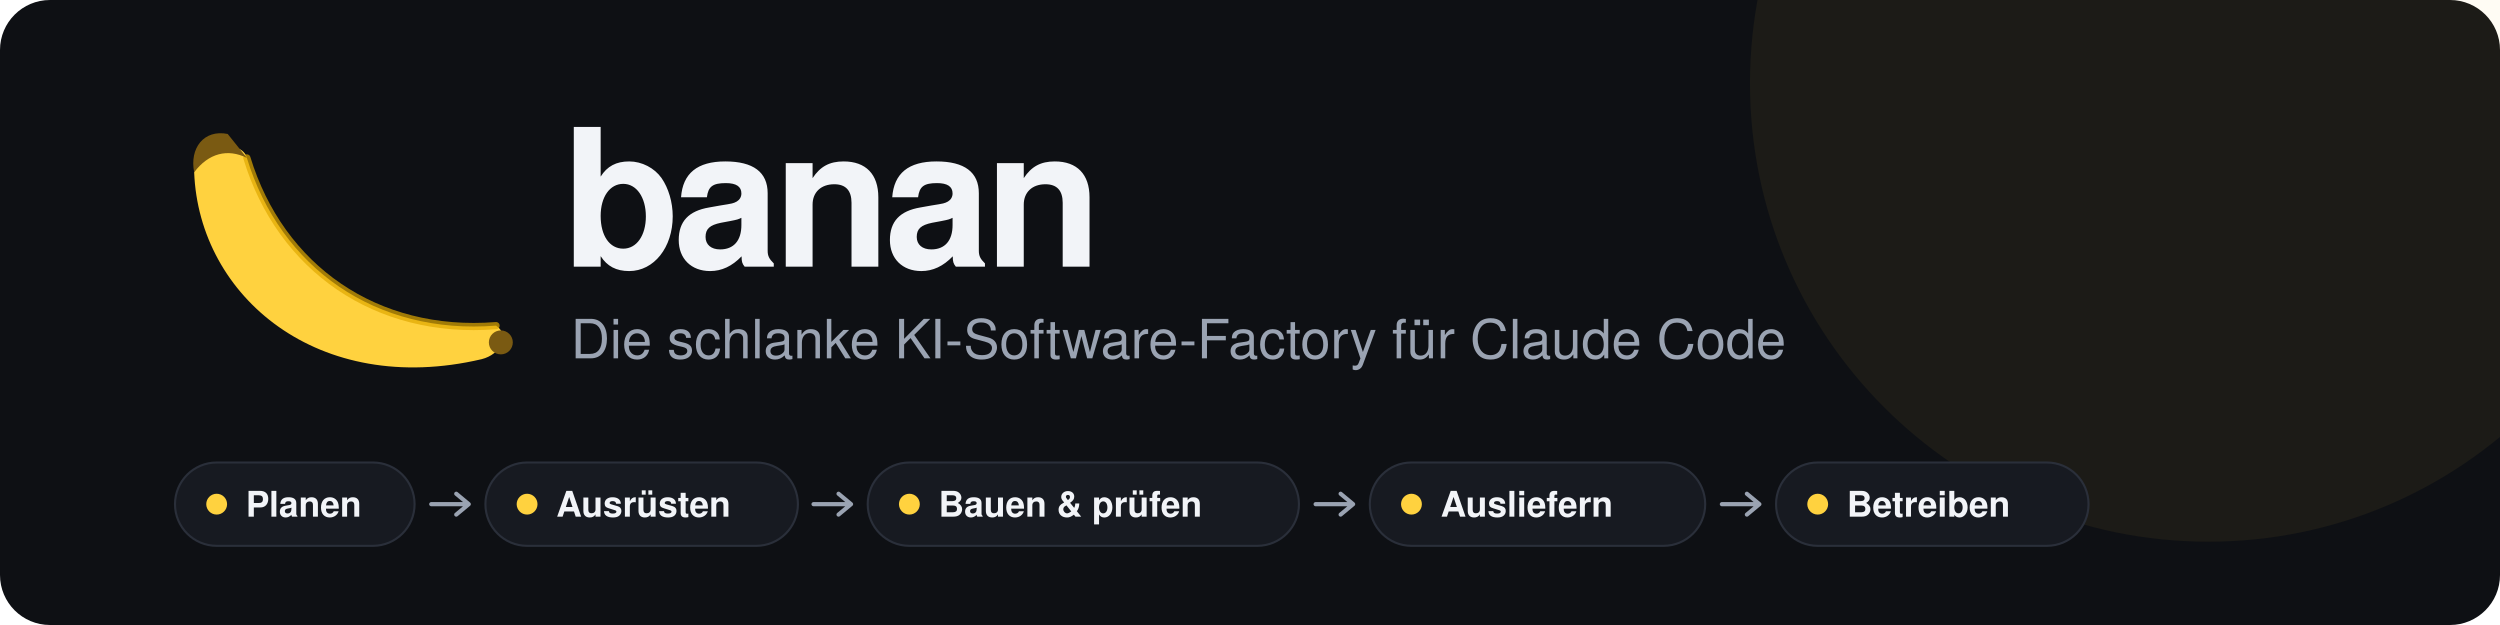
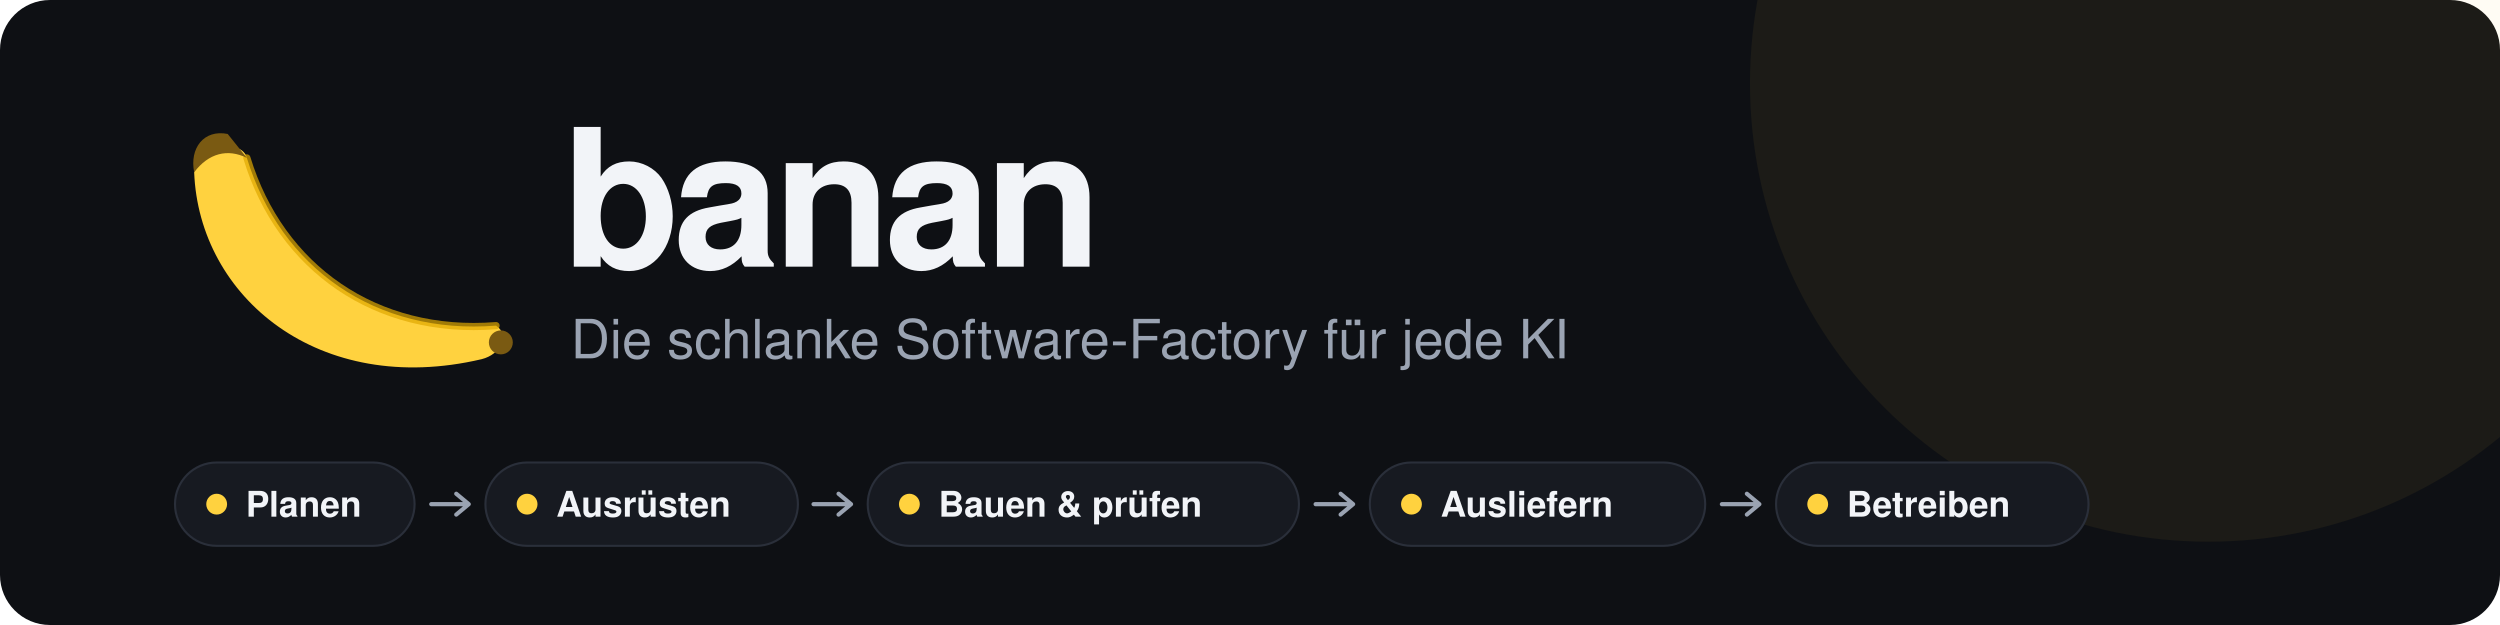
- <svg xmlns="http://www.w3.org/2000/svg" viewBox="0 0 1200 300" width="1200" height="300" role="img" aria-label="banan – KI-Software-Factory für Claude Code">
+ <svg xmlns="http://www.w3.org/2000/svg" viewBox="0 0 1200 300" width="1200" height="300" role="img" aria-label="banan – Software-Factory für Claude Code, Cursor, Gemini, Codex und Co.">
  <rect width="1200" height="300" rx="24" fill="#0E1014" />
  <circle cx="1060" cy="40" r="220" fill="#FFD23F" opacity=".06" />
  <g transform="translate(84,62) scale(1.15)">
    <path d="M8 18 C 10 70, 60 112, 128 96 C 136 94, 140 86, 134 82 C 84 86, 44 58, 30 12 C 28 4, 10 6, 8 18 Z" fill="#FFD23F" />
    <path d="M30 12 C 44 58, 84 86, 134 82" fill="none" stroke="#E0A800" stroke-width="3" stroke-linecap="round" opacity=".7" />
    <path d="M8 18 C 6 8, 12 0, 22 2 L 30 12 C 22 8, 14 10, 8 18 Z" fill="#7A5A12" />
    <circle cx="136" cy="89" r="5" fill="#7A5A12" />
  </g>
  <text x="270" y="128" font-family="-apple-system, 'Segoe UI', Helvetica, Arial, sans-serif" font-size="92" font-weight="800" fill="#F2F4F8" letter-spacing="-3">banan</text>
-   <text x="274" y="172" font-family="-apple-system, 'Segoe UI', Helvetica, Arial, sans-serif" font-size="26" fill="#9AA3B2">Die schlanke KI-Software-Factory für Claude Code</text>
+   <text x="274" y="172" font-family="-apple-system, 'Segoe UI', Helvetica, Arial, sans-serif" font-size="26" fill="#9AA3B2">Die schlanke Software-Factory für jede KI</text>
  <rect x="84" y="222" width="115" height="40" rx="20" fill="#171A21" stroke="#2A2F3A" />
  <circle cx="104" cy="242" r="5" fill="#FFD23F" />
  <text x="118" y="248" font-family="-apple-system, 'Segoe UI', Helvetica, Arial, sans-serif" font-size="17" font-weight="600" fill="#F2F4F8">Planen</text>
  <path d="M207.0 242 h18 m-6 -5 l6 5 l-6 5" fill="none" stroke="#9AA3B2" stroke-width="2" stroke-linecap="round" stroke-linejoin="round" />
  <rect x="233.0" y="222" width="150" height="40" rx="20" fill="#171A21" stroke="#2A2F3A" />
  <circle cx="253.0" cy="242" r="5" fill="#FFD23F" />
  <text x="267.0" y="248" font-family="-apple-system, 'Segoe UI', Helvetica, Arial, sans-serif" font-size="17" font-weight="600" fill="#F2F4F8">Ausrüsten</text>
  <path d="M390.5 242 h18 m-6 -5 l6 5 l-6 5" fill="none" stroke="#9AA3B2" stroke-width="2" stroke-linecap="round" stroke-linejoin="round" />
  <rect x="416.5" y="222" width="207" height="40" rx="20" fill="#171A21" stroke="#2A2F3A" />
  <circle cx="436.5" cy="242" r="5" fill="#FFD23F" />
  <text x="450.5" y="248" font-family="-apple-system, 'Segoe UI', Helvetica, Arial, sans-serif" font-size="17" font-weight="600" fill="#F2F4F8">Bauen &amp; prüfen</text>
  <path d="M631.5 242 h18 m-6 -5 l6 5 l-6 5" fill="none" stroke="#9AA3B2" stroke-width="2" stroke-linecap="round" stroke-linejoin="round" />
  <rect x="657.5" y="222" width="161" height="40" rx="20" fill="#171A21" stroke="#2A2F3A" />
  <circle cx="677.5" cy="242" r="5" fill="#FFD23F" />
  <text x="691.5" y="248" font-family="-apple-system, 'Segoe UI', Helvetica, Arial, sans-serif" font-size="17" font-weight="600" fill="#F2F4F8">Ausliefern</text>
  <path d="M826.5 242 h18 m-6 -5 l6 5 l-6 5" fill="none" stroke="#9AA3B2" stroke-width="2" stroke-linecap="round" stroke-linejoin="round" />
  <rect x="852.5" y="222" width="150" height="40" rx="20" fill="#171A21" stroke="#2A2F3A" />
  <circle cx="872.5" cy="242" r="5" fill="#FFD23F" />
  <text x="886.5" y="248" font-family="-apple-system, 'Segoe UI', Helvetica, Arial, sans-serif" font-size="17" font-weight="600" fill="#F2F4F8">Betreiben</text>
</svg>
